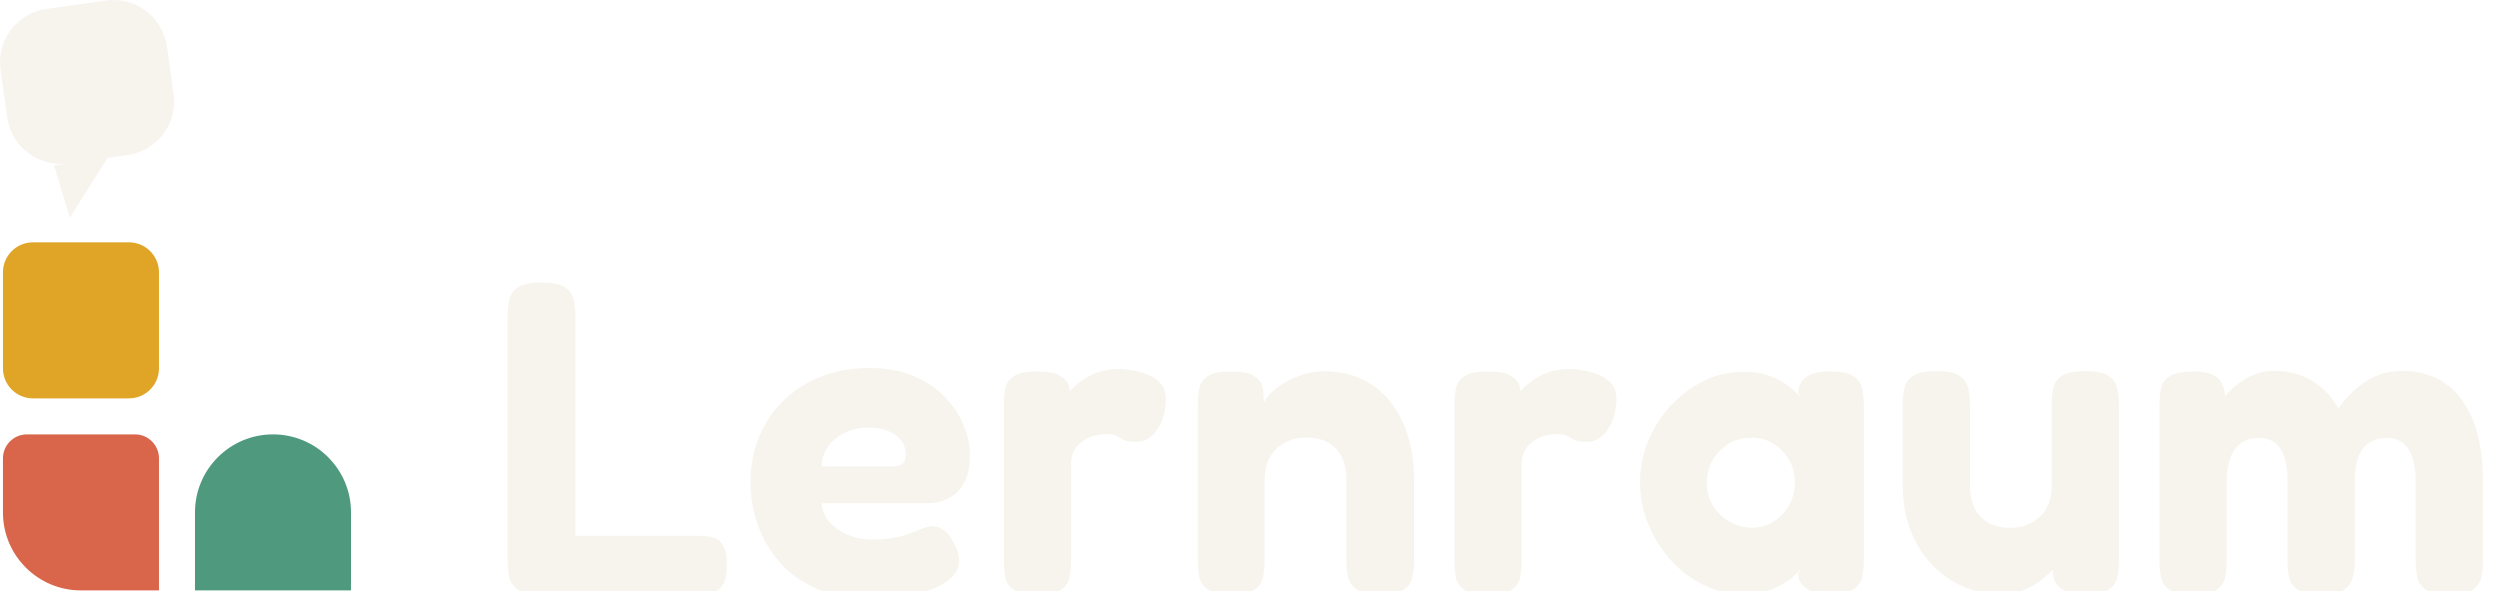
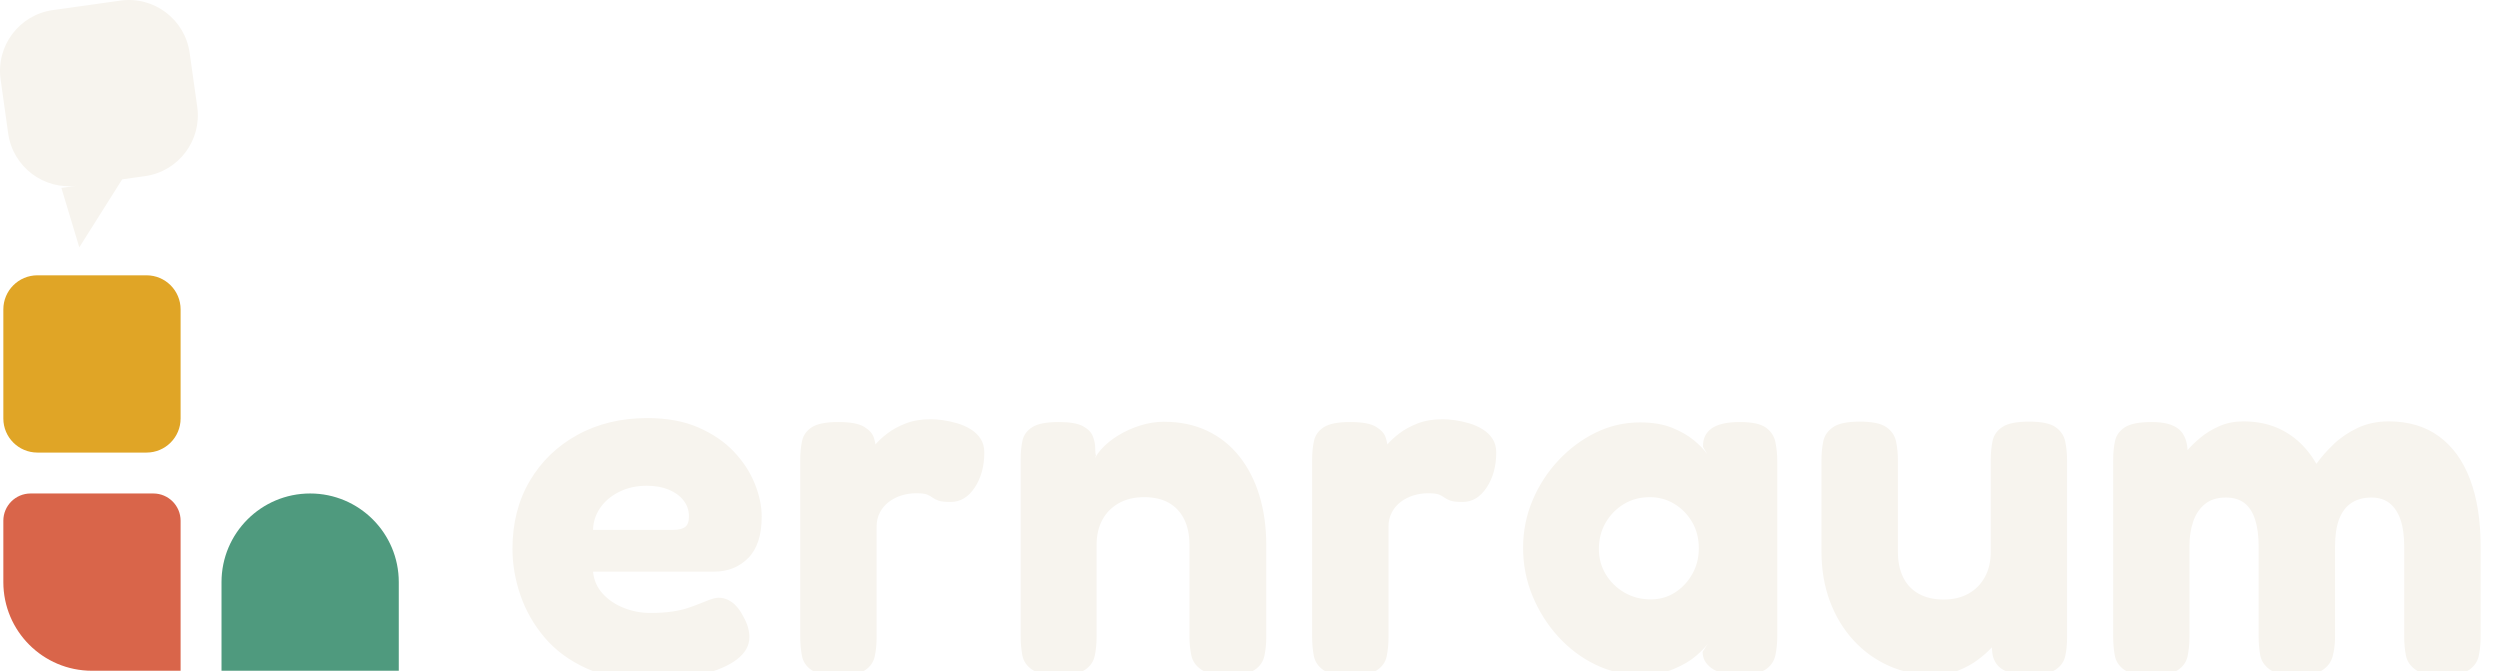
- <svg xmlns="http://www.w3.org/2000/svg" viewBox="0 0 833.15 196.76">
+ <svg xmlns="http://www.w3.org/2000/svg" viewBox="0 0 733.36 196.76">
  <path fill="#f7f4ee" fill-rule="evenodd" d="M15.5 2.96L35.3 0.18A18 18 0 0 1 55.63 15.5L57.86 31.34A18 18 0 0 1 42.54 51.67L35.84 52.61L23.26 72.56L18.01 55.12L22.73 54.46A18 18 0 0 1 2.4 39.14L0.18 23.29A18 18 0 0 1 15.5 2.96Z" />
  <path fill="#e0a526" d="M10.98 80.76H42.98A10 10 0 0 1 52.98 90.76V122.76A10 10 0 0 1 42.98 132.76H10.98A10 10 0 0 1 0.98 122.76V90.76A10 10 0 0 1 10.98 80.76Z" />
  <path fill="#d9654a" d="M0.98 152.76A8 8 0 0 1 8.98 144.76H44.98A8 8 0 0 1 52.98 152.76V196.76H26.98A26 26 0 0 1 0.98 170.76Z" />
  <path fill="#4f9a7e" d="M64.98 196.76V170.76A26 26 0 0 1 116.98 170.76V196.76Z" />
-   <path fill="#f7f4ee" transform="translate(160.98 196.76)" d="M19.51 1.41Q14.05 1.41 11.67 -0.2Q9.29 -1.82 8.73 -4.46Q8.18 -7.1 8.18 -9.96V-91.29Q8.18 -94.19 8.72 -96.77Q9.26 -99.35 11.62 -100.97Q13.98 -102.59 19.51 -102.59Q25.05 -102.59 27.36 -100.97Q29.66 -99.35 30.22 -96.77Q30.78 -94.19 30.78 -91.21V-18.21H71.55Q74.08 -18.21 76.27 -17.79Q78.46 -17.36 79.86 -15.28Q81.25 -13.2 81.25 -8.44Q81.25 -3.79 79.82 -1.69Q78.39 0.41 76.22 0.91Q74.04 1.41 71.51 1.41Z M128.75 2.71Q118.35 2.71 110.86 -0.69Q103.37 -4.09 98.59 -9.72Q93.82 -15.35 91.47 -22.15Q89.13 -28.95 89.13 -35.79Q89.13 -47.02 94.19 -55.64Q99.24 -64.27 108.2 -69.19Q117.16 -74.12 128.72 -74.12Q137.34 -74.12 143.66 -71.37Q149.98 -68.61 154.09 -64.27Q158.19 -59.92 160.22 -54.86Q162.24 -49.81 162.24 -45.24Q162.24 -37.06 158.29 -33.06Q154.33 -29.07 148.23 -29.07H112.77Q113.14 -25.31 115.6 -22.62Q118.05 -19.92 121.79 -18.44Q125.52 -16.95 129.61 -16.95Q133.14 -16.95 135.84 -17.34Q138.53 -17.73 140.5 -18.38Q142.47 -19.03 144.05 -19.68Q145.63 -20.33 146.91 -20.81Q148.19 -21.3 149.38 -21.41Q151.58 -21.48 153.49 -20.13Q155.41 -18.77 156.85 -15.91Q157.82 -14.2 158.23 -12.71Q158.64 -11.23 158.64 -9.85Q158.64 -6.17 155.02 -3.36Q151.39 -0.56 144.74 1.08Q138.08 2.71 128.75 2.71ZM112.77 -41.33H136.34Q138.64 -41.33 139.78 -42.17Q140.91 -43.01 140.91 -45.27Q140.91 -47.95 139.31 -49.97Q137.71 -52 134.96 -53.13Q132.21 -54.27 128.53 -54.27Q124 -54.27 120.41 -52.46Q116.82 -50.66 114.83 -47.73Q112.85 -44.79 112.77 -41.33Z M184.58 1.41Q179.19 1.41 176.85 -0.2Q174.51 -1.82 174.03 -4.48Q173.54 -7.14 173.54 -10V-61.85Q173.54 -64.86 174.08 -67.39Q174.62 -69.92 176.96 -71.44Q179.31 -72.96 184.73 -72.96Q190.01 -72.96 192.31 -71.55Q194.62 -70.14 195.18 -68.28Q195.73 -66.42 195.73 -65.08L193.95 -64.19Q194.32 -64.82 195.59 -66.35Q196.85 -67.87 199.1 -69.6Q201.35 -71.33 204.51 -72.55Q207.67 -73.78 211.83 -73.78Q213.43 -73.78 215.43 -73.5Q217.44 -73.22 219.6 -72.59Q221.75 -71.96 223.56 -70.84Q225.36 -69.73 226.45 -68.06Q227.55 -66.38 227.55 -64.04Q227.55 -57.98 224.74 -53.75Q221.94 -49.51 217.7 -49.51Q215.17 -49.51 214.08 -49.92Q212.98 -50.33 212.37 -50.79Q211.75 -51.26 210.81 -51.67Q209.86 -52.07 207.59 -52.07Q205.36 -52.07 203.3 -51.44Q201.24 -50.81 199.56 -49.55Q197.89 -48.28 196.92 -46.44Q195.96 -44.6 195.96 -42.3V-9.7Q195.96 -6.84 195.42 -4.26Q194.88 -1.67 192.52 -0.13Q190.16 1.41 184.58 1.41Z M249.26 1.26Q243.87 1.26 241.53 -0.35Q239.19 -1.97 238.7 -4.55Q238.22 -7.14 238.22 -10V-62.3Q238.22 -65.12 238.76 -67.56Q239.3 -69.99 241.66 -71.48Q244.02 -72.96 249.41 -72.96Q254.24 -72.96 256.49 -71.74Q258.74 -70.51 259.41 -68.73Q260.07 -66.94 260.07 -65.36Q260.07 -63.78 260.3 -63.19L259.41 -60.33Q259.78 -62.63 261.77 -64.88Q263.75 -67.13 266.76 -68.99Q269.78 -70.84 273.27 -71.94Q276.76 -73.04 280.18 -73.04Q287.36 -73.04 292.95 -70.38Q298.54 -67.72 302.39 -62.85Q306.24 -57.98 308.25 -51.39Q310.25 -44.79 310.25 -36.87V-9.85Q310.25 -6.99 309.71 -4.4Q309.18 -1.82 306.89 -0.28Q304.6 1.26 299.07 1.26Q293.53 1.26 291.17 -0.35Q288.81 -1.97 288.27 -4.55Q287.73 -7.14 287.73 -10V-36.91Q287.73 -41.3 286.19 -44.42Q284.64 -47.54 281.73 -49.23Q278.81 -50.92 274.42 -50.92Q270.18 -50.92 267.04 -49.18Q263.9 -47.43 262.19 -44.31Q260.48 -41.18 260.48 -36.91V-9.85Q260.48 -6.99 259.94 -4.4Q259.41 -1.82 257.1 -0.28Q254.8 1.26 249.26 1.26Z M334.75 1.41Q329.36 1.41 327.02 -0.2Q324.67 -1.82 324.19 -4.48Q323.71 -7.14 323.71 -10V-61.85Q323.71 -64.86 324.25 -67.39Q324.79 -69.92 327.13 -71.44Q329.47 -72.96 334.9 -72.96Q340.17 -72.96 342.48 -71.55Q344.78 -70.14 345.34 -68.28Q345.9 -66.42 345.9 -65.08L344.11 -64.19Q344.49 -64.82 345.75 -66.35Q347.01 -67.87 349.26 -69.6Q351.51 -71.33 354.67 -72.55Q357.83 -73.78 361.99 -73.78Q363.59 -73.78 365.6 -73.5Q367.61 -73.22 369.76 -72.59Q371.92 -71.96 373.72 -70.84Q375.52 -69.73 376.62 -68.06Q377.72 -66.38 377.72 -64.04Q377.72 -57.98 374.91 -53.75Q372.1 -49.51 367.87 -49.51Q365.34 -49.51 364.24 -49.92Q363.15 -50.33 362.53 -50.79Q361.92 -51.26 360.97 -51.67Q360.02 -52.07 357.76 -52.07Q355.53 -52.07 353.46 -51.44Q351.4 -50.81 349.73 -49.55Q348.05 -48.28 347.09 -46.44Q346.12 -44.6 346.12 -42.3V-9.7Q346.12 -6.84 345.58 -4.26Q345.04 -1.67 342.68 -0.13Q340.32 1.41 334.75 1.41Z M449.01 1.15Q443.47 1.15 440.85 -0.78Q438.23 -2.71 438.26 -5.54L439.83 -8.03Q438.86 -6.54 436.37 -4.39Q433.88 -2.23 429.81 -0.52Q425.74 1.19 419.87 1.19Q413.03 1.19 406.86 -1.78Q400.69 -4.76 395.91 -10Q391.13 -15.24 388.36 -21.93Q385.6 -28.62 385.6 -36.09Q385.6 -43.38 388.36 -49.97Q391.13 -56.57 395.98 -61.74Q400.83 -66.9 406.95 -69.88Q413.06 -72.85 419.87 -72.85Q425.4 -72.85 429.27 -71.29Q433.14 -69.73 435.7 -67.61Q438.26 -65.49 439.6 -63.56L438.38 -65.68Q438.26 -69.21 440.9 -71.09Q443.54 -72.96 449.16 -72.96Q454.54 -72.96 456.81 -71.33Q459.08 -69.69 459.62 -67.05Q460.16 -64.41 460.16 -61.44V-10.11Q460.16 -7.21 459.62 -4.59Q459.08 -1.97 456.79 -0.41Q454.51 1.15 449.01 1.15ZM423.06 -20.93Q426.96 -20.93 430.14 -22.95Q433.32 -24.98 435.24 -28.38Q437.15 -31.78 437.15 -35.91Q437.15 -40.25 435.2 -43.6Q433.25 -46.94 429.99 -48.93Q426.74 -50.92 422.76 -50.92Q418.49 -50.92 415.13 -48.88Q411.76 -46.83 409.79 -43.41Q407.82 -39.99 407.82 -35.72Q407.82 -31.63 409.85 -28.29Q411.87 -24.94 415.33 -22.93Q418.79 -20.93 423.06 -20.93Z M505.84 1.23Q498.89 1.23 492.92 -1.43Q486.96 -4.09 482.5 -8.96Q478.04 -13.83 475.58 -20.42Q473.13 -27.02 473.13 -34.94V-61.85Q473.13 -64.82 473.67 -67.35Q474.21 -69.88 476.57 -71.48Q478.93 -73.08 484.32 -73.08Q489.86 -73.08 492.16 -71.46Q494.46 -69.84 495 -67.26Q495.54 -64.67 495.54 -61.7V-34.9Q495.54 -30.55 497.09 -27.41Q498.63 -24.27 501.66 -22.58Q504.69 -20.89 508.92 -20.89Q513.2 -20.89 516.28 -22.64Q519.37 -24.38 521.08 -27.52Q522.79 -30.66 522.79 -34.9V-61.96Q522.79 -64.93 523.33 -67.46Q523.87 -69.99 526.23 -71.53Q528.59 -73.08 534.01 -73.08Q539.51 -73.08 541.8 -71.46Q544.09 -69.84 544.62 -67.26Q545.16 -64.67 545.16 -61.81V-9.52Q545.16 -6.73 544.62 -4.27Q544.09 -1.82 541.74 -0.28Q539.4 1.26 533.98 1.26Q530.04 1.26 527.79 0.37Q525.54 -0.52 524.53 -1.91Q523.53 -3.31 523.31 -4.78Q523.09 -6.24 523.09 -7.4L524.98 -9.03Q524.5 -8.4 523.01 -6.76Q521.52 -5.13 519.07 -3.27Q516.62 -1.41 513.33 -0.09Q510.04 1.23 505.84 1.23Z M569.73 1.38Q564.34 1.38 562 -0.24Q559.66 -1.86 559.18 -4.44Q558.69 -7.03 558.69 -9.89V-61.96Q558.69 -64.9 559.23 -67.39Q559.77 -69.88 562.13 -71.42Q564.49 -72.96 569.99 -72.96Q575.53 -72.96 578.04 -70.79Q580.55 -68.61 580.55 -63.75L578.65 -62.07Q578.99 -62.85 580.44 -64.62Q581.89 -66.38 584.28 -68.37Q586.68 -70.36 589.86 -71.76Q593.04 -73.15 596.83 -73.15Q601.62 -73.15 605.58 -71.74Q609.54 -70.32 612.76 -67.54Q615.97 -64.75 618.31 -60.7Q620.39 -63.63 623.39 -66.48Q626.38 -69.32 630.43 -71.24Q634.48 -73.15 639.54 -73.15Q648.23 -73.15 654.26 -68.76Q660.28 -64.38 663.38 -56.16Q666.48 -47.95 666.48 -36.39V-9.85Q666.48 -6.99 665.95 -4.4Q665.41 -1.82 663.07 -0.22Q660.72 1.38 655.19 1.38Q649.76 1.38 647.4 -0.3Q645.04 -1.97 644.55 -4.55Q644.07 -7.14 644.07 -10V-36.54Q644.07 -41.11 642.99 -44.27Q641.92 -47.43 639.82 -49.12Q637.72 -50.81 634.44 -50.81Q630.99 -50.81 628.59 -49.23Q626.19 -47.65 624.98 -44.49Q623.78 -41.33 623.78 -36.43V-9.81Q623.78 -6.88 623.09 -4.26Q622.4 -1.64 619.93 -0.07Q617.46 1.49 612.03 1.34Q606.79 1.26 604.52 -0.43Q602.26 -2.12 601.81 -4.68Q601.36 -7.25 601.36 -10V-36.54Q601.36 -41.11 600.34 -44.32Q599.32 -47.54 597.22 -49.18Q595.12 -50.81 591.74 -50.81Q587.95 -50.81 585.6 -48.9Q583.26 -46.98 582.17 -43.77Q581.07 -40.55 581.07 -36.54V-9.74Q581.07 -6.88 580.53 -4.29Q579.99 -1.71 577.63 -0.17Q575.27 1.38 569.73 1.38Z" />
+   <path fill="#f7f4ee" transform="translate(146.98 196.76)" d="M42.97 2.71Q32.56 2.71 25.07 -0.69Q17.58 -4.09 12.8 -9.72Q8.03 -15.35 5.69 -22.15Q3.35 -28.95 3.35 -35.79Q3.35 -47.02 8.4 -55.64Q13.46 -64.27 22.41 -69.19Q31.37 -74.12 42.93 -74.12Q51.55 -74.12 57.87 -71.37Q64.19 -68.61 68.3 -64.27Q72.41 -59.92 74.43 -54.86Q76.46 -49.81 76.46 -45.24Q76.46 -37.06 72.5 -33.06Q68.54 -29.07 62.44 -29.07H26.98Q27.36 -25.31 29.81 -22.62Q32.26 -19.92 36 -18.44Q39.73 -16.95 43.82 -16.95Q47.35 -16.95 50.05 -17.34Q52.74 -17.73 54.71 -18.38Q56.68 -19.03 58.26 -19.68Q59.84 -20.33 61.13 -20.81Q62.41 -21.3 63.6 -21.41Q65.79 -21.48 67.7 -20.13Q69.62 -18.77 71.07 -15.91Q72.03 -14.2 72.44 -12.71Q72.85 -11.23 72.85 -9.85Q72.85 -6.17 69.23 -3.36Q65.6 -0.56 58.95 1.08Q52.3 2.71 42.97 2.71ZM26.98 -41.33H50.55Q52.85 -41.33 53.99 -42.17Q55.12 -43.01 55.12 -45.27Q55.12 -47.95 53.52 -49.97Q51.93 -52 49.18 -53.13Q46.42 -54.27 42.74 -54.27Q38.21 -54.27 34.62 -52.46Q31.04 -50.66 29.05 -47.73Q27.06 -44.79 26.98 -41.33Z M98.8 1.41Q93.41 1.41 91.07 -0.2Q88.72 -1.82 88.24 -4.48Q87.76 -7.14 87.76 -10V-61.85Q87.76 -64.86 88.3 -67.39Q88.83 -69.92 91.18 -71.44Q93.52 -72.96 98.94 -72.96Q104.22 -72.96 106.53 -71.55Q108.83 -70.14 109.39 -68.28Q109.95 -66.42 109.95 -65.08L108.16 -64.19Q108.53 -64.82 109.8 -66.35Q111.06 -67.87 113.31 -69.6Q115.56 -71.33 118.72 -72.55Q121.88 -73.78 126.04 -73.78Q127.64 -73.78 129.65 -73.5Q131.65 -73.22 133.81 -72.59Q135.97 -71.96 137.77 -70.84Q139.57 -69.73 140.67 -68.06Q141.76 -66.38 141.76 -64.04Q141.76 -57.98 138.96 -53.75Q136.15 -49.51 131.91 -49.51Q129.39 -49.51 128.29 -49.92Q127.19 -50.33 126.58 -50.79Q125.97 -51.26 125.02 -51.67Q124.07 -52.07 121.8 -52.07Q119.57 -52.07 117.51 -51.44Q115.45 -50.81 113.78 -49.55Q112.1 -48.28 111.14 -46.44Q110.17 -44.6 110.17 -42.3V-9.7Q110.17 -6.84 109.63 -4.26Q109.09 -1.67 106.73 -0.13Q104.37 1.41 98.8 1.41Z M163.47 1.26Q158.08 1.26 155.74 -0.35Q153.4 -1.97 152.91 -4.55Q152.43 -7.14 152.43 -10V-62.3Q152.43 -65.12 152.97 -67.56Q153.51 -69.99 155.87 -71.48Q158.23 -72.96 163.62 -72.96Q168.45 -72.96 170.7 -71.74Q172.95 -70.51 173.62 -68.73Q174.29 -66.94 174.29 -65.36Q174.29 -63.78 174.51 -63.19L173.62 -60.33Q173.99 -62.63 175.98 -64.88Q177.97 -67.13 180.98 -68.99Q183.99 -70.84 187.48 -71.94Q190.98 -73.04 194.4 -73.04Q201.57 -73.04 207.16 -70.38Q212.76 -67.72 216.6 -62.85Q220.45 -57.98 222.46 -51.39Q224.47 -44.79 224.47 -36.87V-9.85Q224.47 -6.99 223.93 -4.4Q223.39 -1.82 221.1 -0.28Q218.82 1.26 213.28 1.26Q207.74 1.26 205.38 -0.35Q203.02 -1.97 202.48 -4.55Q201.94 -7.14 201.94 -10V-36.91Q201.94 -41.3 200.4 -44.42Q198.86 -47.54 195.94 -49.23Q193.02 -50.92 188.63 -50.92Q184.4 -50.92 181.26 -49.18Q178.12 -47.43 176.41 -44.31Q174.7 -41.18 174.7 -36.91V-9.85Q174.7 -6.99 174.16 -4.4Q173.62 -1.82 171.31 -0.28Q169.01 1.26 163.47 1.26Z M248.96 1.41Q243.57 1.41 241.23 -0.2Q238.89 -1.82 238.4 -4.48Q237.92 -7.14 237.92 -10V-61.85Q237.92 -64.86 238.46 -67.39Q239 -69.92 241.34 -71.44Q243.68 -72.96 249.11 -72.96Q254.39 -72.96 256.69 -71.55Q259 -70.14 259.55 -68.28Q260.11 -66.42 260.11 -65.08L258.33 -64.19Q258.7 -64.82 259.96 -66.35Q261.23 -67.87 263.48 -69.6Q265.72 -71.33 268.88 -72.55Q272.04 -73.78 276.21 -73.78Q277.8 -73.78 279.81 -73.5Q281.82 -73.22 283.97 -72.59Q286.13 -71.96 287.93 -70.84Q289.74 -69.73 290.83 -68.06Q291.93 -66.38 291.93 -64.04Q291.93 -57.98 289.12 -53.75Q286.32 -49.51 282.08 -49.51Q279.55 -49.51 278.45 -49.92Q277.36 -50.33 276.74 -50.79Q276.13 -51.26 275.18 -51.67Q274.24 -52.07 271.97 -52.07Q269.74 -52.07 267.68 -51.44Q265.61 -50.81 263.94 -49.55Q262.27 -48.28 261.3 -46.44Q260.33 -44.6 260.33 -42.3V-9.7Q260.33 -6.84 259.8 -4.26Q259.26 -1.67 256.9 -0.13Q254.54 1.41 248.96 1.41Z M363.22 1.15Q357.68 1.15 355.06 -0.78Q352.44 -2.71 352.48 -5.54L354.04 -8.03Q353.07 -6.54 350.58 -4.39Q348.09 -2.23 344.02 -0.52Q339.95 1.19 334.08 1.19Q327.24 1.19 321.07 -1.78Q314.9 -4.76 310.12 -10Q305.35 -15.24 302.58 -21.93Q299.81 -28.62 299.81 -36.09Q299.81 -43.38 302.58 -49.97Q305.35 -56.57 310.2 -61.74Q315.05 -66.9 321.16 -69.88Q327.28 -72.85 334.08 -72.85Q339.62 -72.85 343.48 -71.29Q347.35 -69.73 349.91 -67.61Q352.48 -65.49 353.82 -63.56L352.59 -65.68Q352.48 -69.21 355.12 -71.09Q357.76 -72.96 363.37 -72.96Q368.76 -72.96 371.03 -71.33Q373.29 -69.69 373.83 -67.05Q374.37 -64.41 374.37 -61.44V-10.11Q374.37 -7.21 373.83 -4.59Q373.29 -1.97 371.01 -0.41Q368.72 1.15 363.22 1.15ZM337.28 -20.93Q341.18 -20.93 344.36 -22.95Q347.53 -24.98 349.45 -28.38Q351.36 -31.78 351.36 -35.91Q351.36 -40.25 349.41 -43.6Q347.46 -46.94 344.21 -48.93Q340.95 -50.92 336.98 -50.92Q332.7 -50.92 329.34 -48.88Q325.98 -46.83 324.01 -43.41Q322.04 -39.99 322.04 -35.72Q322.04 -31.63 324.06 -28.29Q326.09 -24.94 329.54 -22.93Q333 -20.93 337.28 -20.93Z M420.05 1.23Q413.1 1.23 407.14 -1.43Q401.17 -4.09 396.71 -8.96Q392.25 -13.83 389.8 -20.42Q387.34 -27.02 387.34 -34.94V-61.85Q387.34 -64.82 387.88 -67.35Q388.42 -69.88 390.78 -71.48Q393.14 -73.08 398.53 -73.08Q404.07 -73.08 406.37 -71.46Q408.68 -69.84 409.22 -67.26Q409.76 -64.67 409.76 -61.7V-34.9Q409.76 -30.55 411.3 -27.41Q412.84 -24.27 415.87 -22.58Q418.9 -20.89 423.14 -20.89Q427.41 -20.89 430.5 -22.64Q433.58 -24.38 435.29 -27.52Q437 -30.66 437 -34.9V-61.96Q437 -64.93 437.54 -67.46Q438.08 -69.99 440.44 -71.53Q442.8 -73.08 448.23 -73.08Q453.73 -73.08 456.01 -71.46Q458.3 -69.84 458.84 -67.26Q459.38 -64.67 459.38 -61.81V-9.52Q459.38 -6.73 458.84 -4.27Q458.3 -1.82 455.96 -0.28Q453.62 1.26 448.19 1.26Q444.25 1.26 442 0.37Q439.75 -0.52 438.75 -1.91Q437.74 -3.31 437.52 -4.78Q437.3 -6.24 437.3 -7.4L439.19 -9.03Q438.71 -8.4 437.22 -6.76Q435.74 -5.13 433.28 -3.27Q430.83 -1.41 427.54 -0.09Q424.25 1.23 420.05 1.23Z M483.95 1.38Q478.56 1.38 476.21 -0.24Q473.87 -1.86 473.39 -4.44Q472.91 -7.03 472.91 -9.89V-61.96Q472.91 -64.9 473.45 -67.39Q473.98 -69.88 476.34 -71.42Q478.7 -72.96 484.21 -72.96Q489.74 -72.96 492.25 -70.79Q494.76 -68.61 494.76 -63.75L492.87 -62.07Q493.2 -62.85 494.65 -64.62Q496.1 -66.38 498.5 -68.37Q500.89 -70.36 504.07 -71.76Q507.25 -73.15 511.04 -73.15Q515.84 -73.15 519.8 -71.74Q523.75 -70.32 526.97 -67.54Q530.18 -64.75 532.53 -60.7Q534.61 -63.63 537.6 -66.48Q540.59 -69.32 544.64 -71.24Q548.69 -73.15 553.75 -73.15Q562.45 -73.15 568.47 -68.76Q574.49 -64.38 577.59 -56.16Q580.7 -47.95 580.7 -36.39V-9.85Q580.7 -6.99 580.16 -4.4Q579.62 -1.82 577.28 -0.22Q574.94 1.38 569.4 1.38Q563.97 1.38 561.61 -0.3Q559.25 -1.97 558.77 -4.55Q558.28 -7.14 558.28 -10V-36.54Q558.28 -41.11 557.21 -44.27Q556.13 -47.43 554.03 -49.12Q551.93 -50.81 548.66 -50.81Q545.2 -50.81 542.8 -49.23Q540.41 -47.65 539.2 -44.49Q537.99 -41.33 537.99 -36.43V-9.81Q537.99 -6.88 537.3 -4.26Q536.61 -1.64 534.14 -0.07Q531.67 1.49 526.24 1.34Q521 1.26 518.74 -0.43Q516.47 -2.12 516.02 -4.68Q515.58 -7.25 515.58 -10V-36.54Q515.58 -41.11 514.55 -44.32Q513.53 -47.54 511.43 -49.18Q509.33 -50.81 505.95 -50.81Q502.16 -50.81 499.82 -48.9Q497.48 -46.98 496.38 -43.77Q495.28 -40.55 495.28 -36.54V-9.74Q495.28 -6.88 494.74 -4.29Q494.2 -1.71 491.84 -0.17Q489.48 1.38 483.95 1.38Z" />
</svg>
